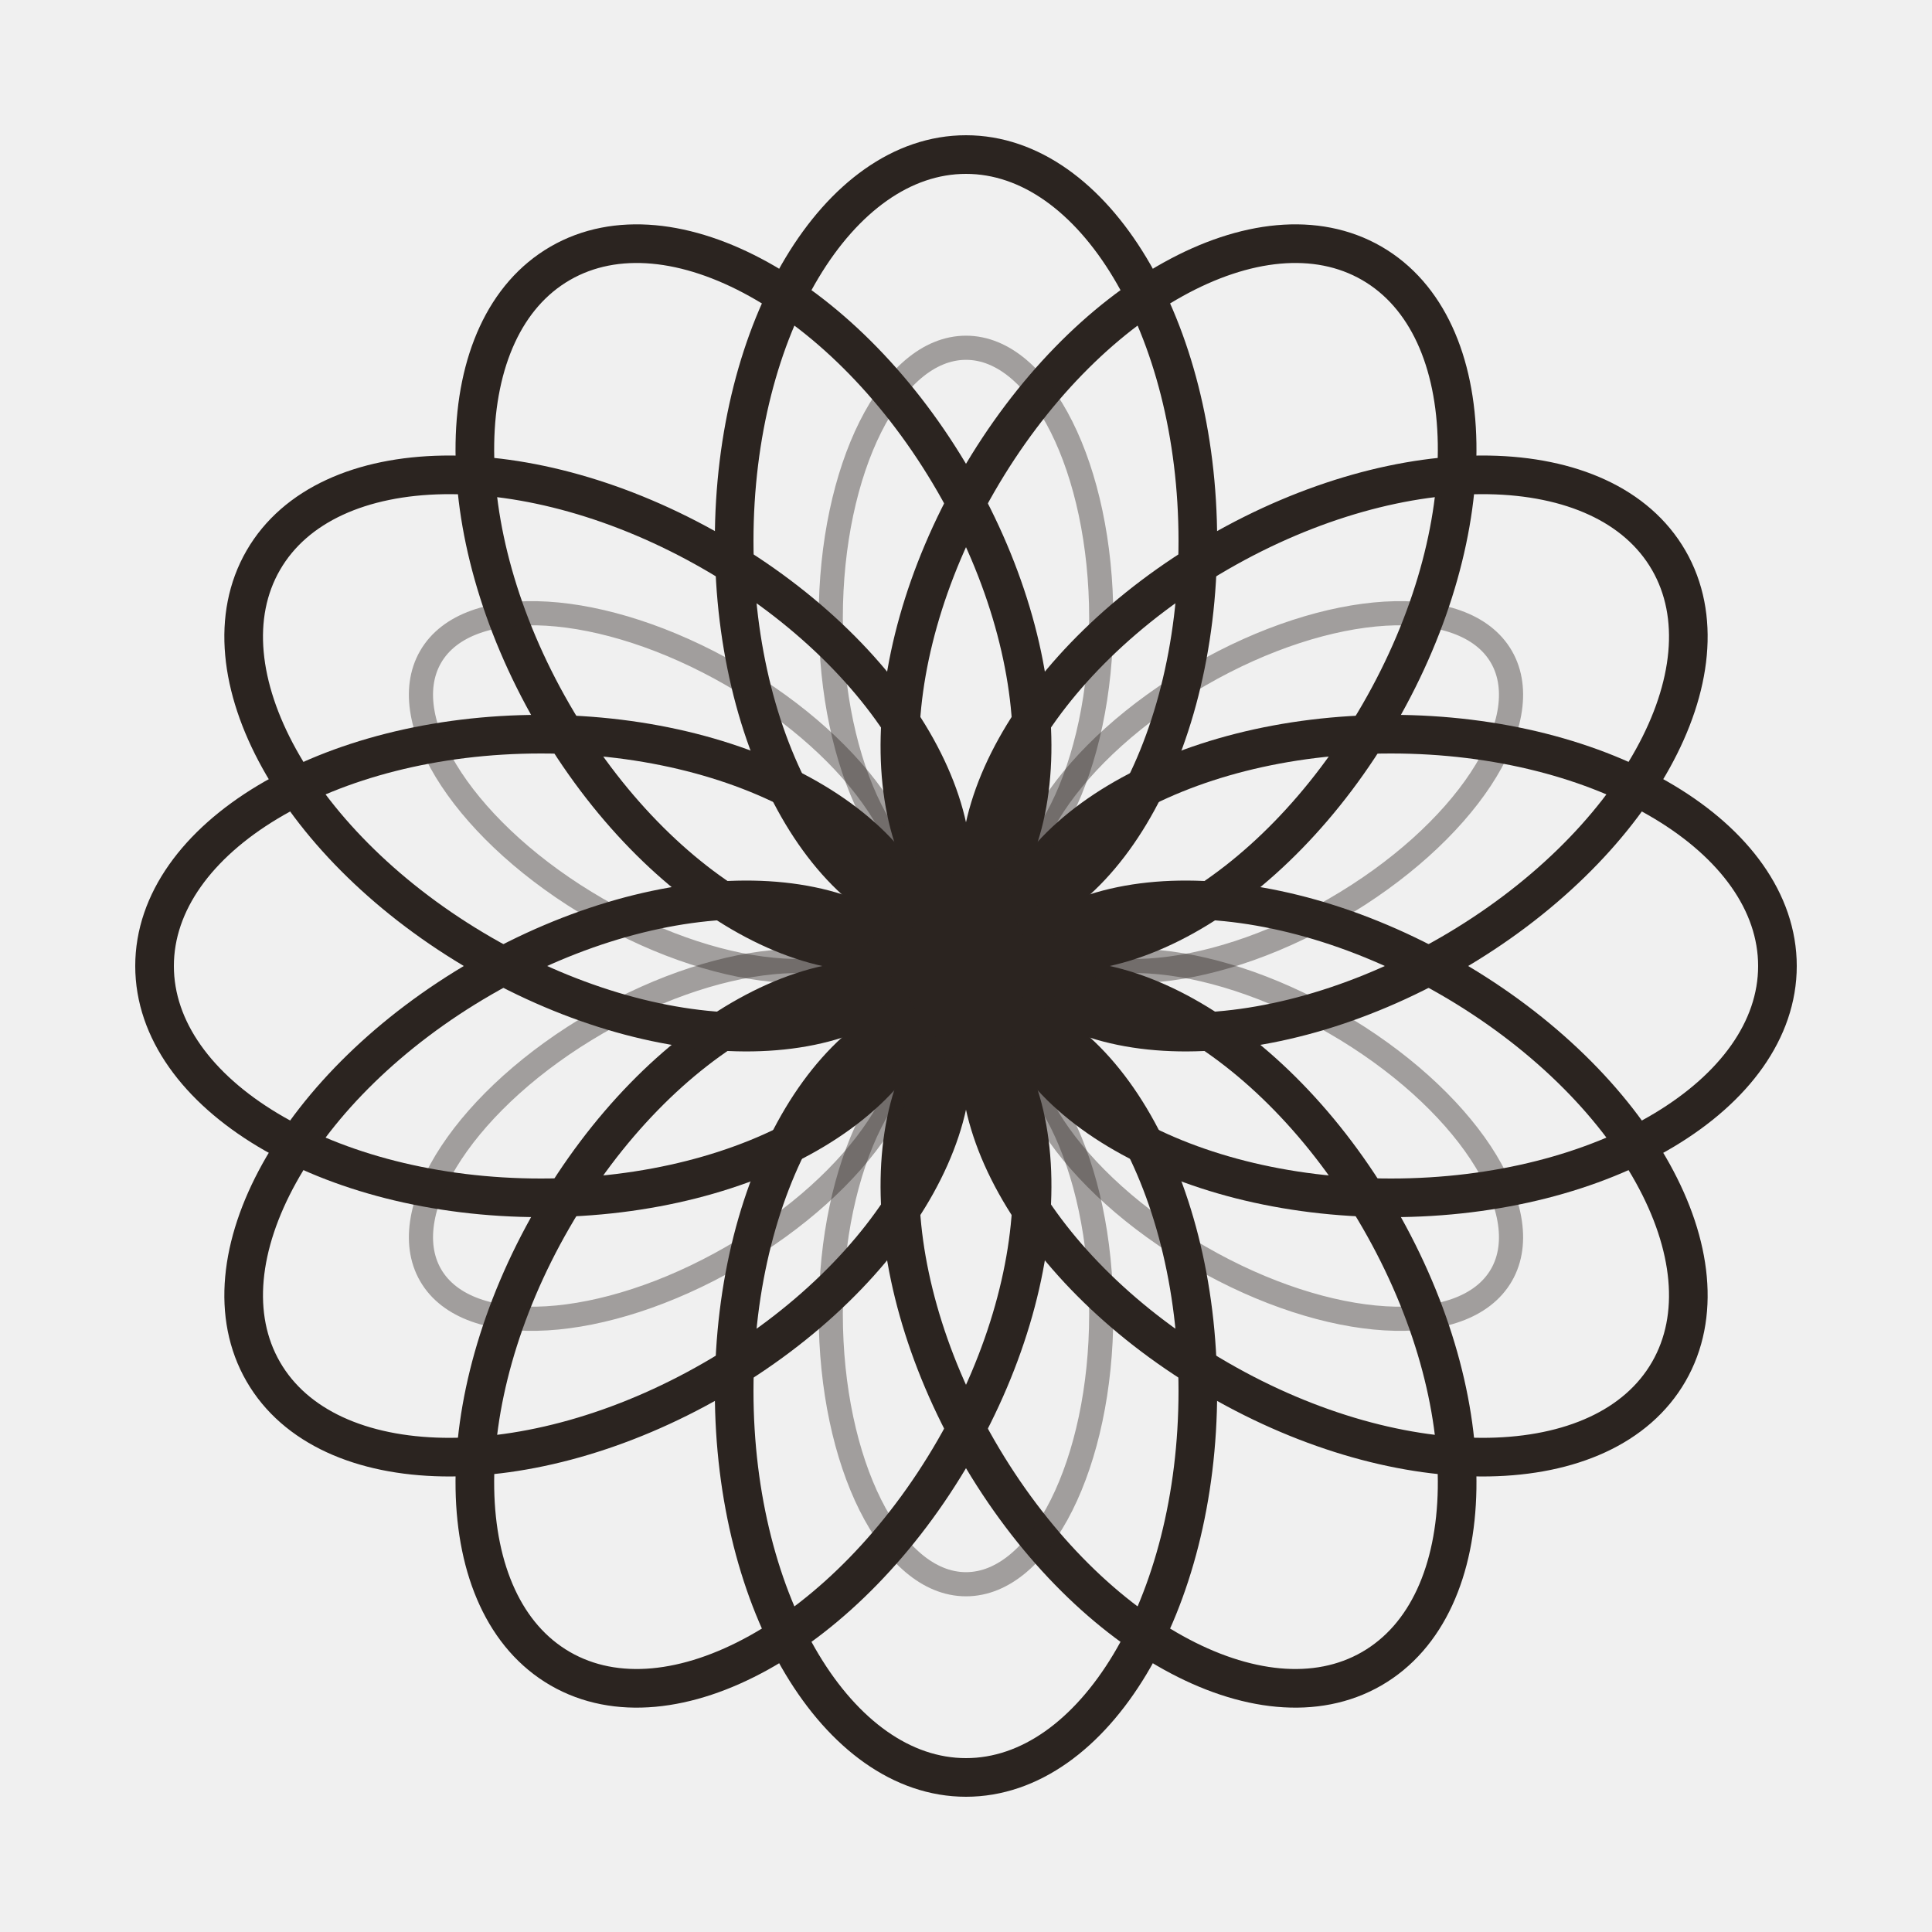
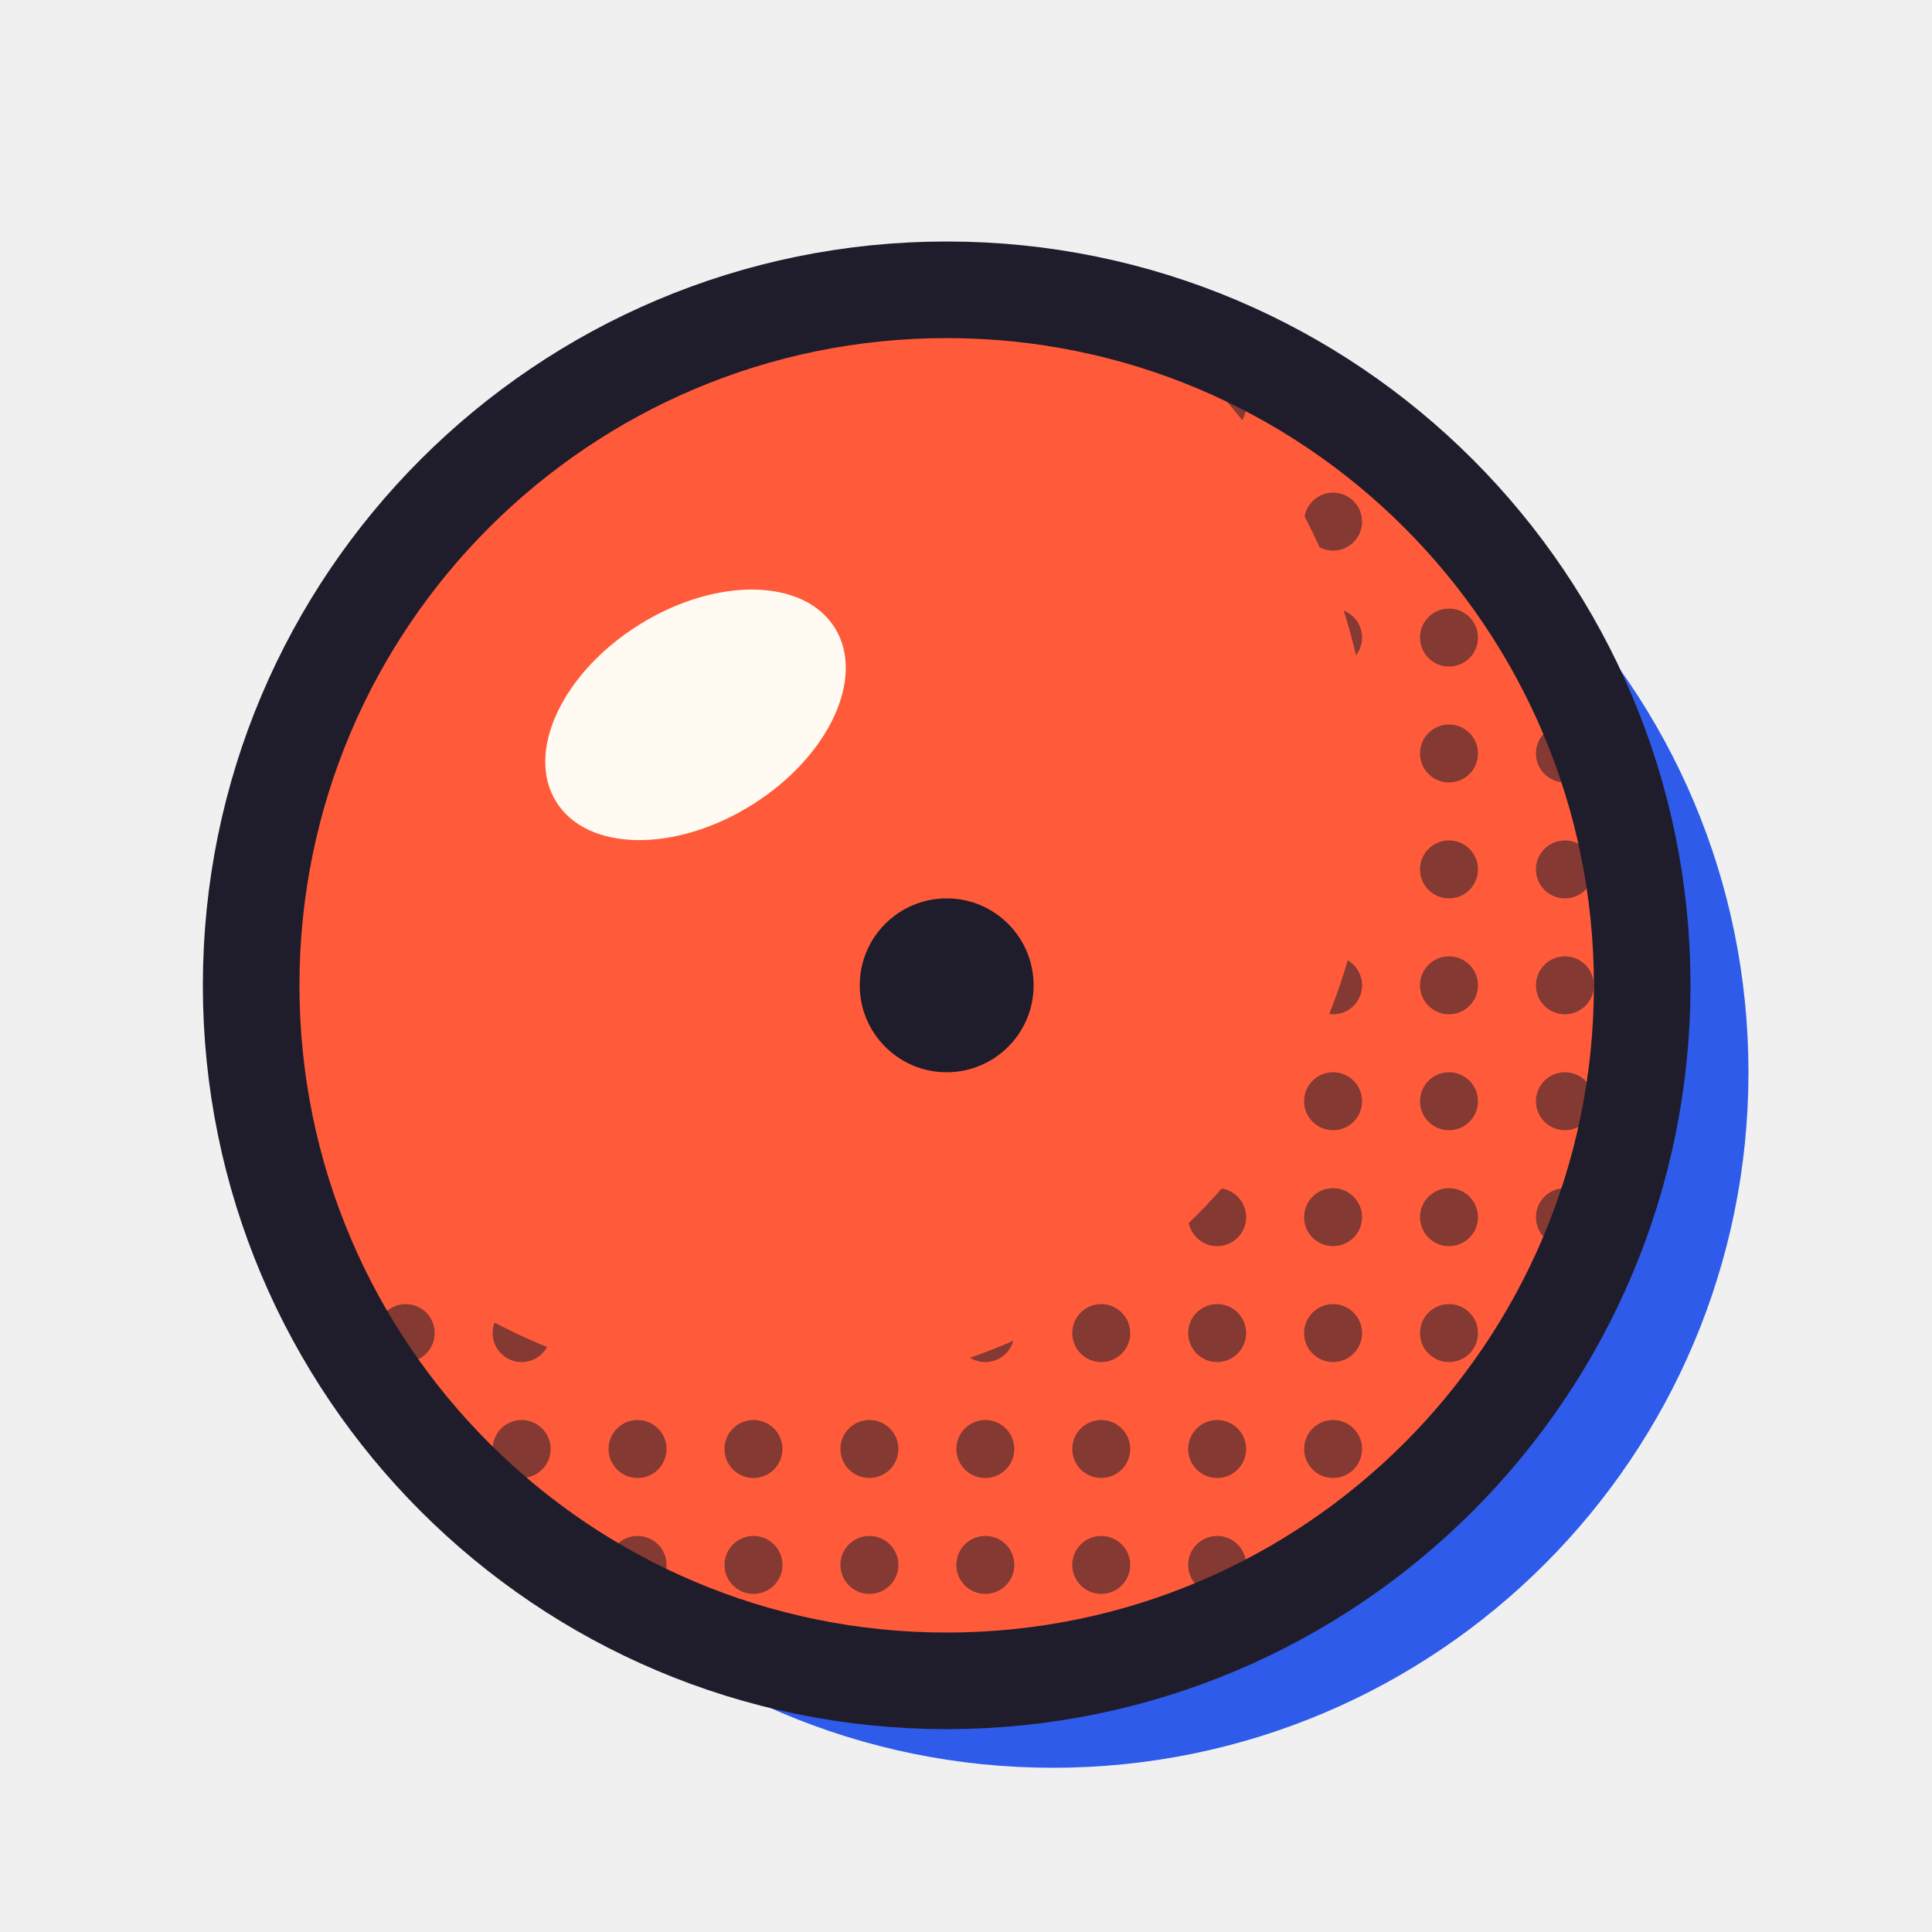
- <svg xmlns="http://www.w3.org/2000/svg" width="64" height="64" viewBox="0 0 100 100" fill="none">
+ <svg xmlns="http://www.w3.org/2000/svg" width="64" height="64" viewBox="0 0 100 100" fill="none" role="img" aria-label="Orb">
  <defs>
-     <g id="slobe">
-       <ellipse cx="50" cy="28" rx="12" ry="20" fill="none" stroke="#2b2420" stroke-width="2" />
-       <ellipse cx="50" cy="72" rx="12" ry="20" fill="none" stroke="#2b2420" stroke-width="2" />
-     </g>
-     <g id="slobeInner">
-       <ellipse cx="50" cy="32" rx="7" ry="14" fill="none" stroke="#2b2420" stroke-width="1.25" opacity="0.4" />
-       <ellipse cx="50" cy="68" rx="7" ry="14" fill="none" stroke="#2b2420" stroke-width="1.25" opacity="0.4" />
-     </g>
+     <pattern id="orbDots" width="6" height="6" patternUnits="userSpaceOnUse">
+       <circle cx="3" cy="3" r="1.5" fill="#1F1D2B" />
+     </pattern>
+     <mask id="orbShade">
+       <circle cx="49" cy="51" r="36" fill="#fff" />
+       <circle cx="40" cy="41" r="31" fill="#000" />
+     </mask>
  </defs>
-   <use href="#slobe" transform="rotate(0 50 50)" />
-   <use href="#slobe" transform="rotate(30 50 50)" />
-   <use href="#slobe" transform="rotate(60 50 50)" />
-   <use href="#slobe" transform="rotate(90 50 50)" />
-   <use href="#slobe" transform="rotate(120 50 50)" />
-   <use href="#slobe" transform="rotate(150 50 50)" />
-   <use href="#slobeInner" transform="rotate(0 50 50)" />
-   <use href="#slobeInner" transform="rotate(60 50 50)" />
-   <use href="#slobeInner" transform="rotate(120 50 50)" />
-   <circle cx="50" cy="50" r="3" fill="#2b2420" />
+   <circle cx="54.5" cy="55.5" r="36" fill="#2F5BEA" />
+   <circle cx="49" cy="51" r="36" fill="#FF5B3A" />
+   <circle cx="49" cy="51" r="36" fill="url(#orbDots)" mask="url(#orbShade)" opacity="0.55" />
+   <ellipse cx="36" cy="37" rx="8.5" ry="5.5" transform="rotate(-32 36 37)" fill="#FFFBF3" />
+   <circle cx="49" cy="51" r="36" stroke="#1F1D2B" stroke-width="5" />
+   <circle cx="49" cy="51" r="4.5" fill="#1F1D2B" />
</svg>
